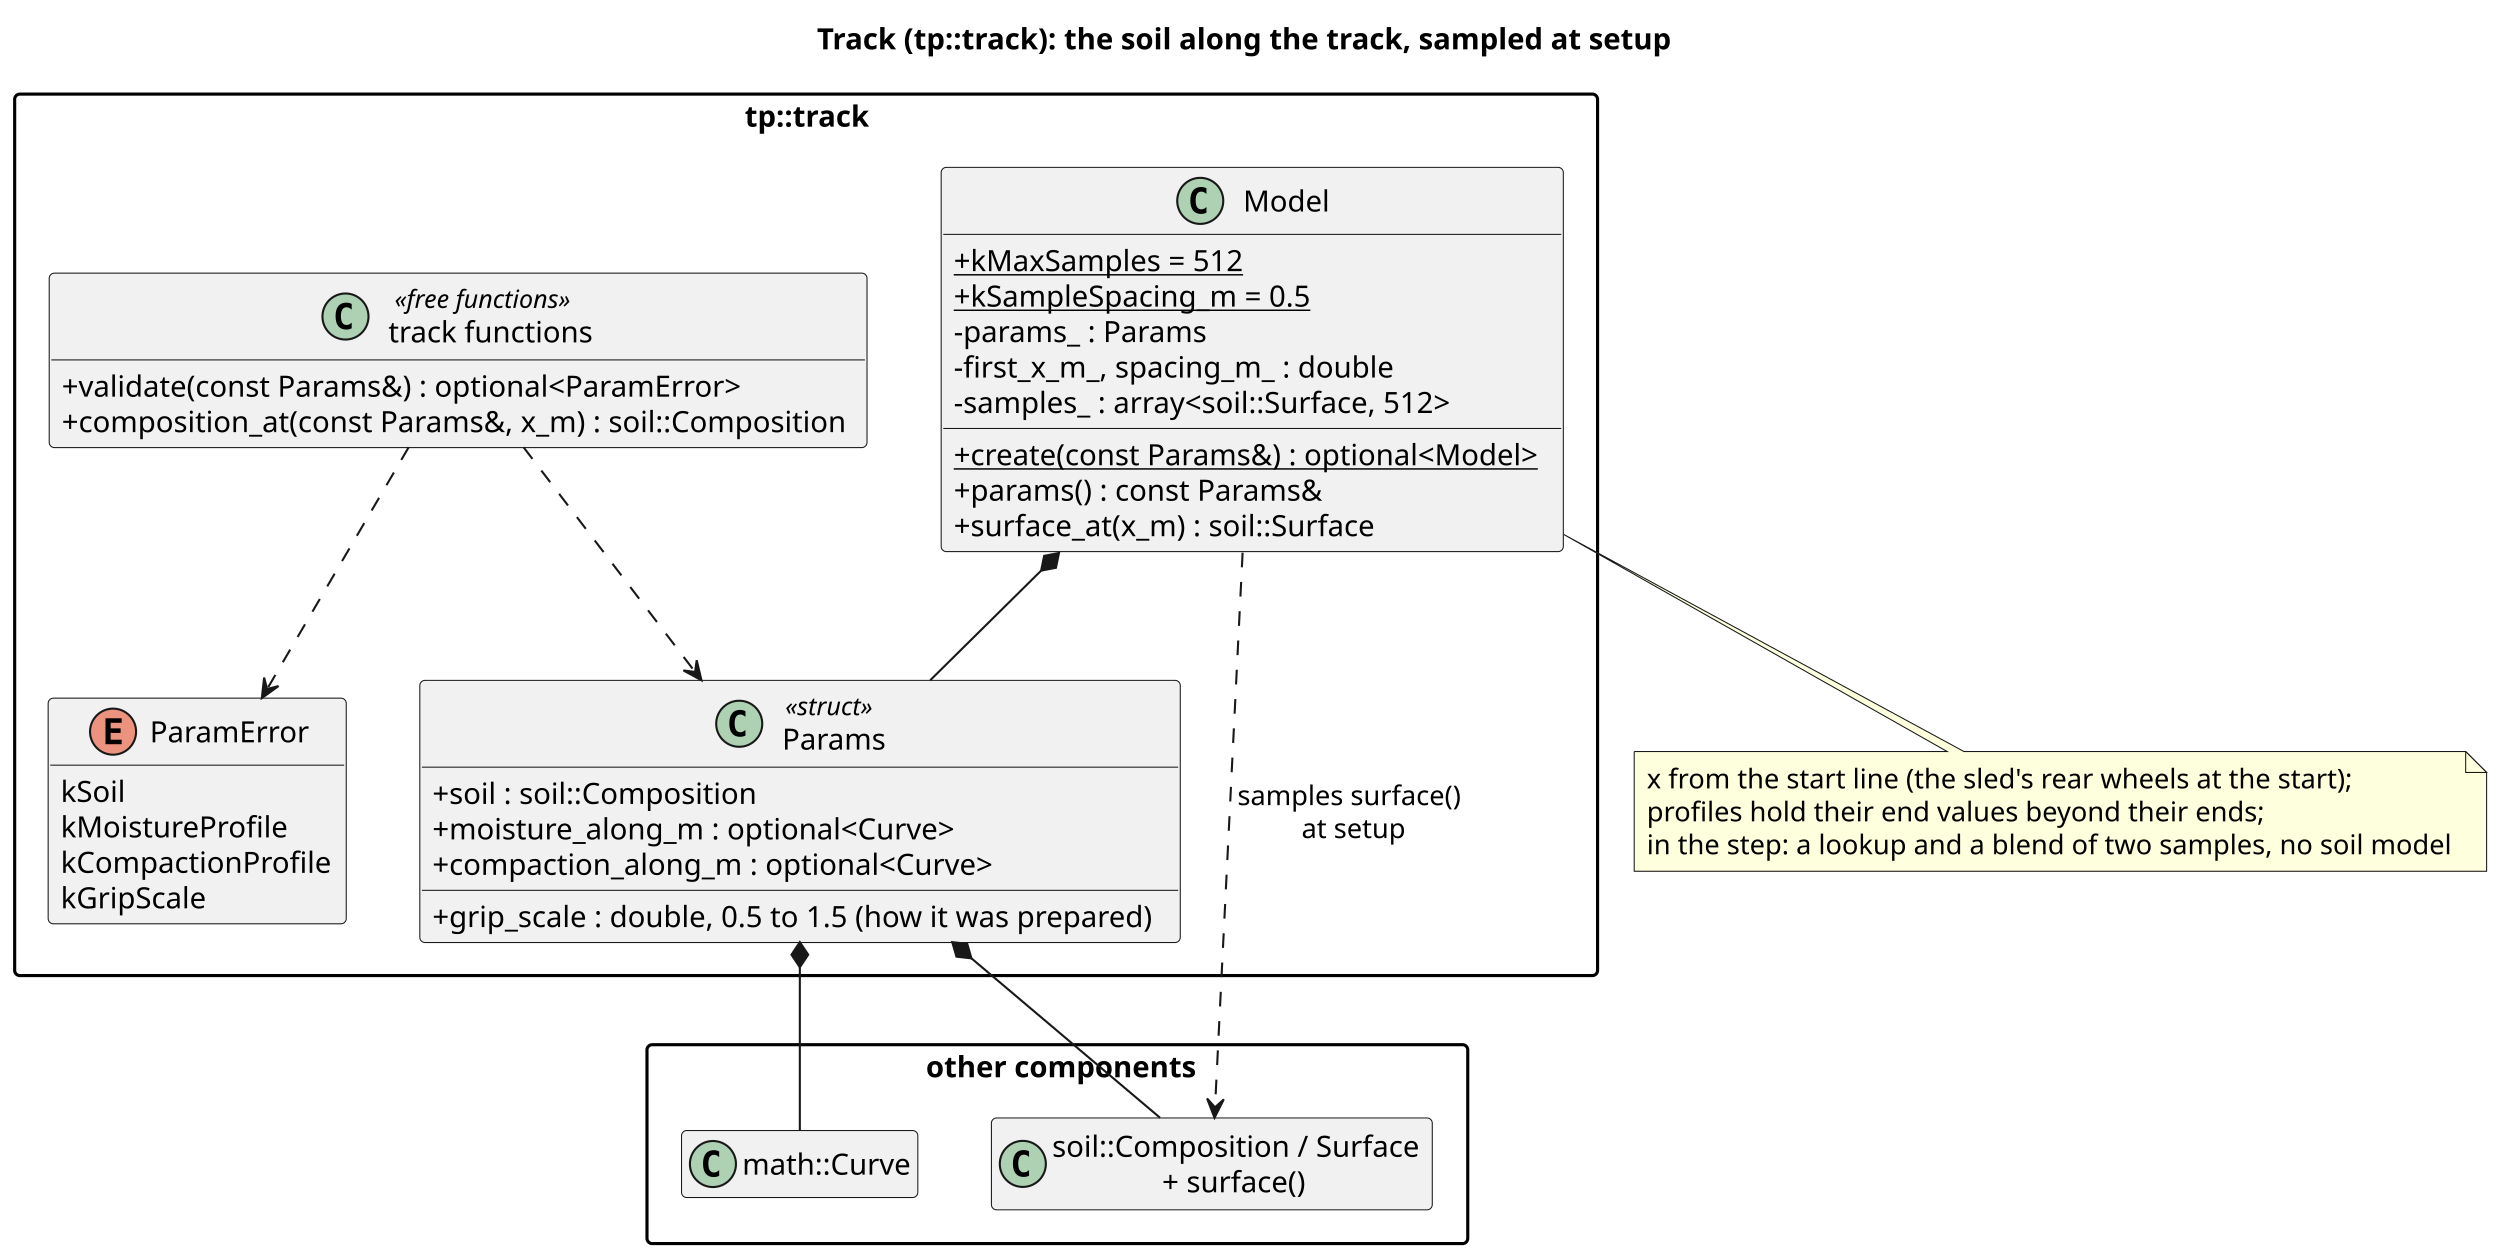
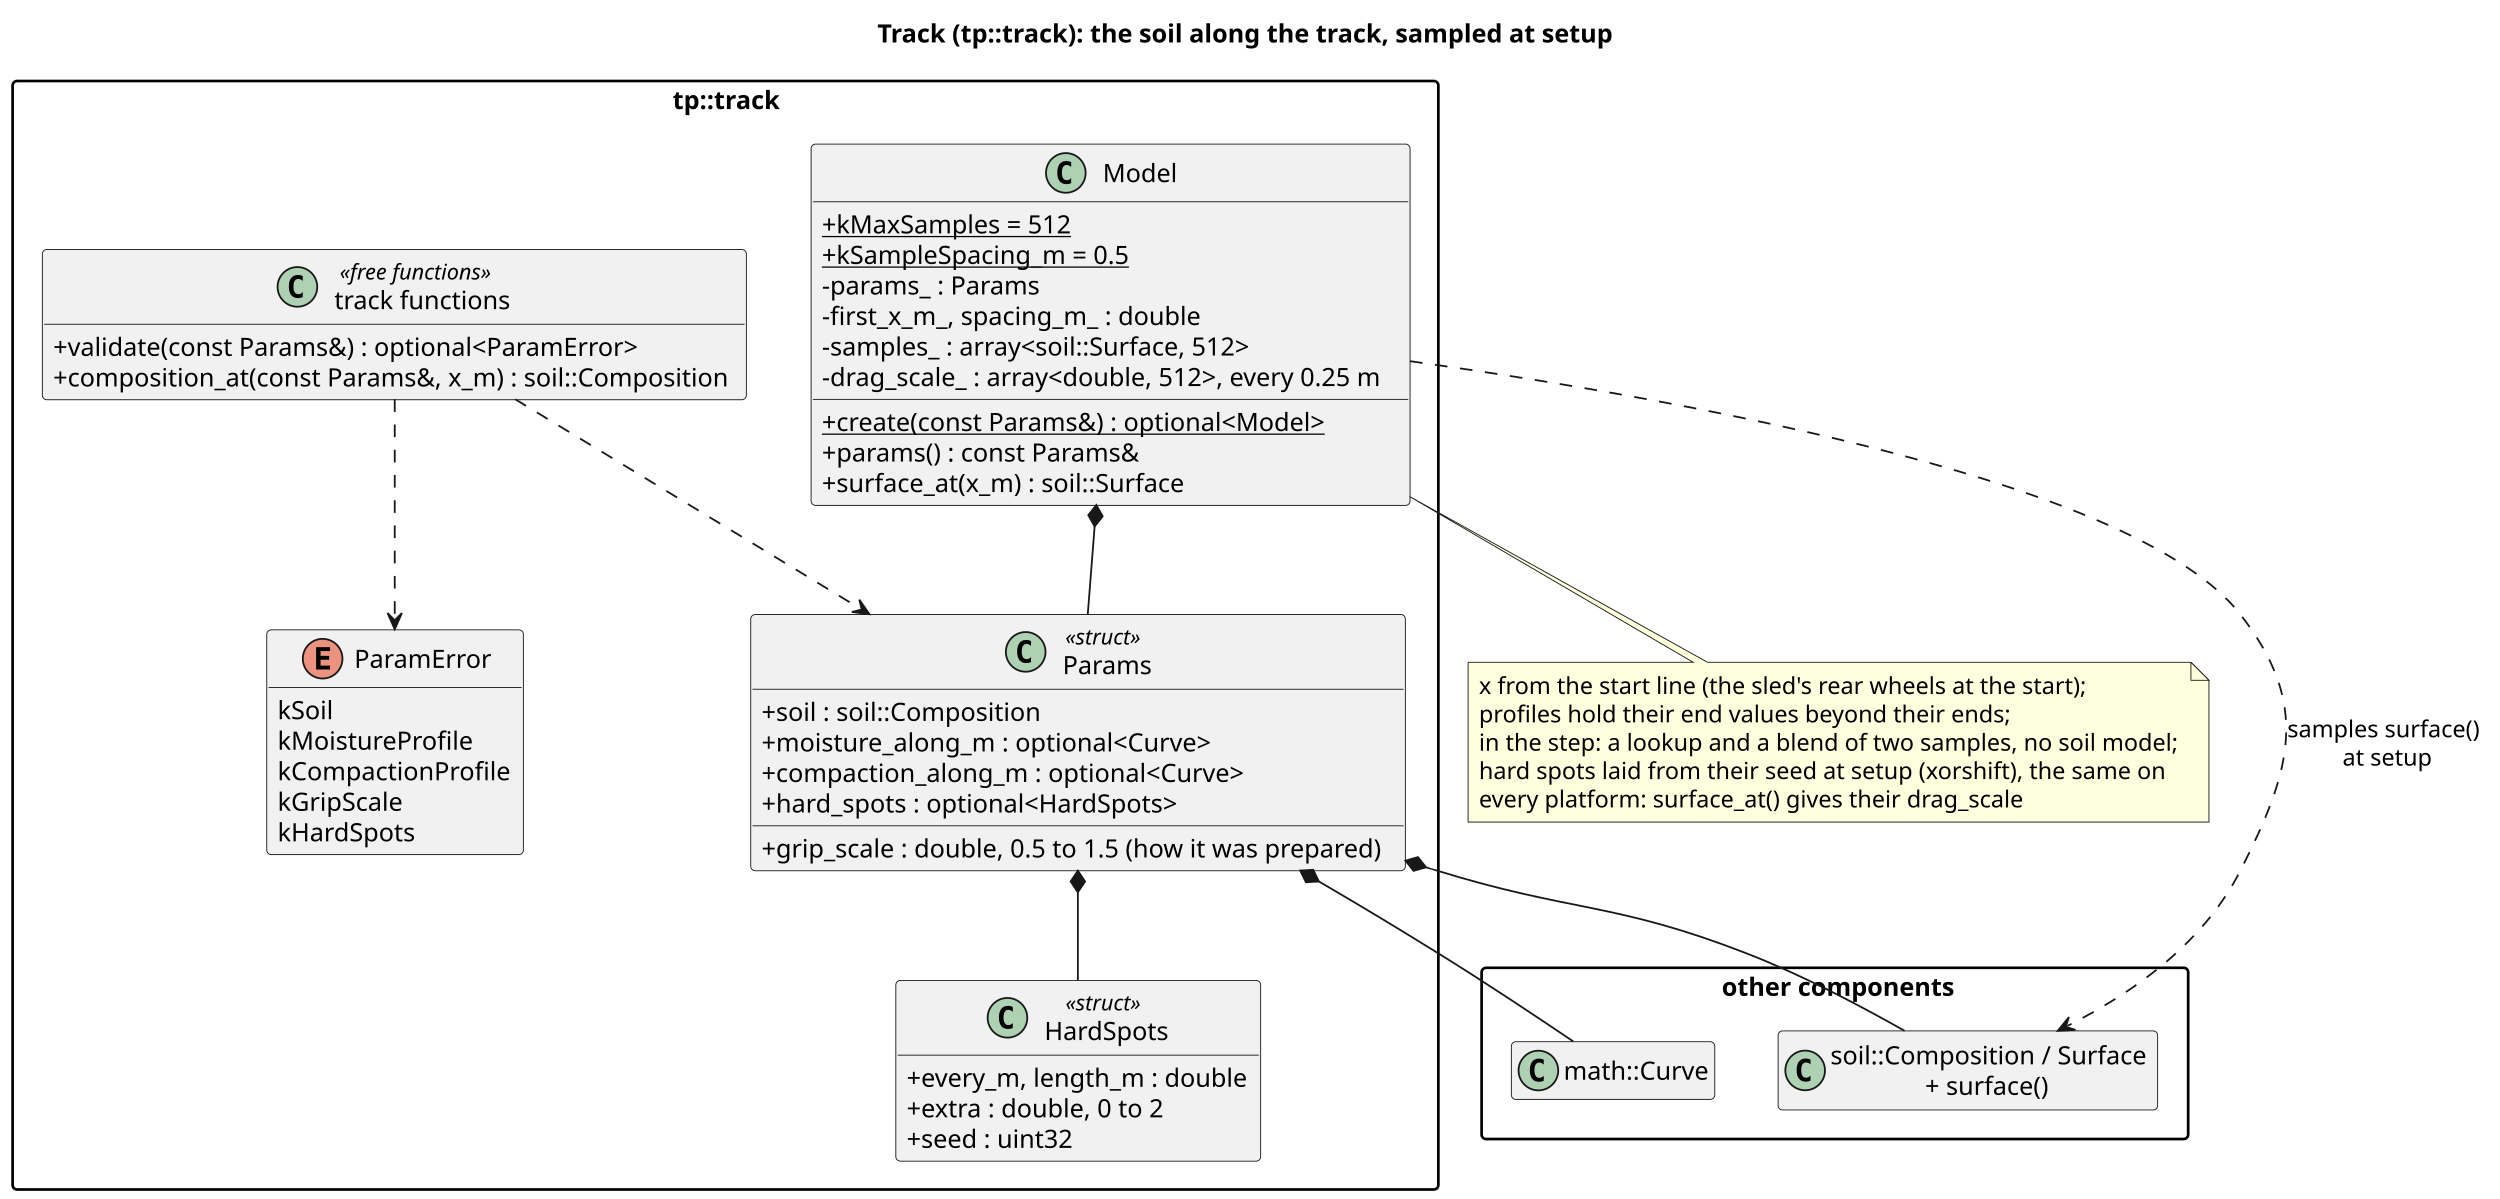
- <svg xmlns="http://www.w3.org/2000/svg" contentStyleType="text/css" height="599px" preserveAspectRatio="none" style="width:1194px;height:599px;background:#FFFFFF;" version="1.1" viewBox="0 0 1194 599" width="1194px" zoomAndPan="magnify">
+ <svg xmlns="http://www.w3.org/2000/svg" contentStyleType="text/css" height="665px" preserveAspectRatio="none" style="width:1387px;height:665px;background:#FFFFFF;" version="1.1" viewBox="0 0 1387 665" width="1387px" zoomAndPan="magnify">
  <defs />
  <g>
-     <text fill="#000000" font-family="sans-serif" font-size="14" font-weight="bold" lengthAdjust="spacing" textLength="400.292" x="390.155" y="23.562">Track (tp::track): the soil along the track, sampled at setup</text>
+     <text fill="#000000" font-family="sans-serif" font-size="14" font-weight="bold" lengthAdjust="spacing" textLength="400.292" x="486.753" y="23.562">Track (tp::track): the soil along the track, sampled at setup</text>
    <g id="cluster_other components">
-       <rect fill="none" height="95" rx="2.5" ry="2.5" style="stroke:#000000;stroke-width:1.5;" width="392" x="309" y="498.94" />
-       <text fill="#000000" font-family="sans-serif" font-size="14" font-weight="bold" lengthAdjust="spacing" textLength="125.535" x="442.232" y="514.502">other components</text>
+       <rect fill="none" height="95" rx="2.5" ry="2.5" style="stroke:#000000;stroke-width:1.5;" width="392" x="822" y="536.939" />
+       <text fill="#000000" font-family="sans-serif" font-size="14" font-weight="bold" lengthAdjust="spacing" textLength="125.535" x="955.232" y="552.502">other components</text>
    </g>
    <g id="cluster_tp::track">
-       <rect fill="none" height="421" rx="2.5" ry="2.5" style="stroke:#000000;stroke-width:1.5;" width="756" x="7" y="44.94" />
-       <text fill="#000000" font-family="sans-serif" font-size="14" font-weight="bold" lengthAdjust="spacing" textLength="58.618" x="355.691" y="60.502">tp::track</text>
+       <rect fill="none" height="615" rx="2.5" ry="2.5" style="stroke:#000000;stroke-width:1.5;" width="791" x="7" y="44.94" />
+       <text fill="#000000" font-family="sans-serif" font-size="14" font-weight="bold" lengthAdjust="spacing" textLength="58.618" x="373.191" y="60.502">tp::track</text>
    </g>
    <g id="elem_Soil">
-       <rect codeLine="7" fill="#F1F1F1" height="43.879" id="Soil" rx="2.5" ry="2.5" style="stroke:#181818;stroke-width:0.5;" width="210.555" x="473.5" y="533.939" />
-       <ellipse cx="488.5" cy="555.879" fill="#ADD1B2" rx="11" ry="11" style="stroke:#181818;stroke-width:1.0;" />
-       <path d="M491.469,561.519 Q490.891,561.816 490.25,561.957 Q489.609,562.113 488.906,562.113 Q486.406,562.113 485.078,560.473 Q483.766,558.816 483.766,555.691 Q483.766,552.566 485.078,550.91 Q486.406,549.254 488.906,549.254 Q489.609,549.254 490.25,549.41 Q490.906,549.566 491.469,549.863 L491.469,552.582 Q490.844,552.004 490.25,551.738 Q489.656,551.457 489.031,551.457 Q487.688,551.457 487,552.535 Q486.312,553.598 486.312,555.691 Q486.312,557.785 487,558.863 Q487.688,559.926 489.031,559.926 Q489.656,559.926 490.25,559.66 Q490.844,559.379 491.469,558.801 L491.469,561.519 Z " fill="#000000" />
-       <text fill="#000000" font-family="sans-serif" font-size="14" lengthAdjust="spacing" textLength="178.555" x="502.5" y="552.502">soil::Composition / Surface</text>
-       <text fill="#000000" font-family="sans-serif" font-size="14" lengthAdjust="spacing" textLength="73.555" x="555" y="569.441">+ surface()</text>
+       <rect codeLine="7" fill="#F1F1F1" height="43.879" id="Soil" rx="2.5" ry="2.5" style="stroke:#181818;stroke-width:0.5;" width="210.555" x="986.5" y="571.939" />
+       <ellipse cx="1001.5" cy="593.879" fill="#ADD1B2" rx="11" ry="11" style="stroke:#181818;stroke-width:1.0;" />
+       <path d="M1004.469,599.519 Q1003.891,599.816 1003.25,599.957 Q1002.609,600.113 1001.906,600.113 Q999.406,600.113 998.078,598.473 Q996.766,596.816 996.766,593.691 Q996.766,590.566 998.078,588.91 Q999.406,587.254 1001.906,587.254 Q1002.609,587.254 1003.25,587.41 Q1003.906,587.566 1004.469,587.863 L1004.469,590.582 Q1003.844,590.004 1003.25,589.738 Q1002.656,589.457 1002.031,589.457 Q1000.688,589.457 1000,590.535 Q999.312,591.598 999.312,593.691 Q999.312,595.785 1000,596.863 Q1000.688,597.926 1002.031,597.926 Q1002.656,597.926 1003.25,597.66 Q1003.844,597.379 1004.469,596.801 L1004.469,599.519 Z " fill="#000000" />
+       <text fill="#000000" font-family="sans-serif" font-size="14" lengthAdjust="spacing" textLength="178.555" x="1015.5" y="590.502">soil::Composition / Surface</text>
+       <text fill="#000000" font-family="sans-serif" font-size="14" lengthAdjust="spacing" textLength="73.555" x="1068" y="607.441">+ surface()</text>
    </g>
    <g id="elem_Curve">
-       <rect codeLine="8" fill="#F1F1F1" height="32" id="Curve" rx="2.5" ry="2.5" style="stroke:#181818;stroke-width:0.5;" width="112.856" x="325.5" y="539.939" />
-       <ellipse cx="340.5" cy="555.939" fill="#ADD1B2" rx="11" ry="11" style="stroke:#181818;stroke-width:1.0;" />
-       <path d="M343.469,561.58 Q342.891,561.877 342.25,562.018 Q341.609,562.174 340.906,562.174 Q338.406,562.174 337.078,560.533 Q335.766,558.877 335.766,555.752 Q335.766,552.627 337.078,550.971 Q338.406,549.314 340.906,549.314 Q341.609,549.314 342.25,549.471 Q342.906,549.627 343.469,549.924 L343.469,552.643 Q342.844,552.064 342.25,551.799 Q341.656,551.518 341.031,551.518 Q339.688,551.518 339,552.596 Q338.312,553.658 338.312,555.752 Q338.312,557.846 339,558.924 Q339.688,559.986 341.031,559.986 Q341.656,559.986 342.25,559.721 Q342.844,559.439 343.469,558.861 L343.469,561.58 Z " fill="#000000" />
-       <text fill="#000000" font-family="sans-serif" font-size="14" lengthAdjust="spacing" textLength="80.856" x="354.5" y="561.032">math::Curve</text>
+       <rect codeLine="8" fill="#F1F1F1" height="32" id="Curve" rx="2.5" ry="2.5" style="stroke:#181818;stroke-width:0.5;" width="112.856" x="838.5" y="577.939" />
+       <ellipse cx="853.5" cy="593.939" fill="#ADD1B2" rx="11" ry="11" style="stroke:#181818;stroke-width:1.0;" />
+       <path d="M856.469,599.58 Q855.891,599.877 855.25,600.018 Q854.609,600.174 853.906,600.174 Q851.406,600.174 850.078,598.533 Q848.766,596.877 848.766,593.752 Q848.766,590.627 850.078,588.971 Q851.406,587.314 853.906,587.314 Q854.609,587.314 855.25,587.471 Q855.906,587.627 856.469,587.924 L856.469,590.643 Q855.844,590.064 855.25,589.799 Q854.656,589.518 854.031,589.518 Q852.688,589.518 852,590.596 Q851.312,591.658 851.312,593.752 Q851.312,595.846 852,596.924 Q852.688,597.986 854.031,597.986 Q854.656,597.986 855.25,597.721 Q855.844,597.439 856.469,596.861 L856.469,599.58 Z " fill="#000000" />
+       <text fill="#000000" font-family="sans-serif" font-size="14" lengthAdjust="spacing" textLength="80.856" x="867.5" y="599.032">math::Curve</text>
    </g>
    <g id="elem_Params">
-       <rect codeLine="12" fill="#F1F1F1" height="125.217" id="Params" rx="2.5" ry="2.5" style="stroke:#181818;stroke-width:0.5;" width="363.196" x="200.5" y="324.94" />
-       <ellipse cx="353.054" cy="345.669" fill="#ADD1B2" rx="11" ry="11" style="stroke:#181818;stroke-width:1.0;" />
-       <path d="M356.023,351.31 Q355.445,351.606 354.804,351.747 Q354.164,351.903 353.46,351.903 Q350.96,351.903 349.632,350.263 Q348.32,348.606 348.32,345.481 Q348.32,342.356 349.632,340.7 Q350.96,339.044 353.46,339.044 Q354.164,339.044 354.804,339.2 Q355.46,339.356 356.023,339.653 L356.023,342.372 Q355.398,341.794 354.804,341.528 Q354.21,341.247 353.585,341.247 Q352.242,341.247 351.554,342.325 Q350.867,343.388 350.867,345.481 Q350.867,347.575 351.554,348.653 Q352.242,349.716 353.585,349.716 Q354.21,349.716 354.804,349.45 Q355.398,349.169 356.023,348.591 L356.023,351.31 Z " fill="#000000" />
-       <text fill="#000000" font-family="sans-serif" font-size="12" font-style="italic" lengthAdjust="spacing" textLength="46.676" x="375.01" y="341.565">«struct»</text>
-       <text fill="#000000" font-family="sans-serif" font-size="14" lengthAdjust="spacing" textLength="49.588" x="373.554" y="358.022">Params</text>
-       <line style="stroke:#181818;stroke-width:0.5;" x1="201.5" x2="562.696" y1="366.398" y2="366.398" />
-       <text fill="#000000" font-family="sans-serif" font-size="14" lengthAdjust="spacing" textLength="157.637" x="206.5" y="383.961">+soil : soil::Composition</text>
-       <text fill="#000000" font-family="sans-serif" font-size="14" lengthAdjust="spacing" textLength="251.624" x="206.5" y="400.9">+moisture_along_m : optional&lt;Curve&gt;</text>
-       <text fill="#000000" font-family="sans-serif" font-size="14" lengthAdjust="spacing" textLength="271.619" x="206.5" y="417.84">+compaction_along_m : optional&lt;Curve&gt;</text>
-       <line style="stroke:#181818;stroke-width:0.5;" x1="201.5" x2="562.696" y1="425.217" y2="425.217" />
-       <text fill="#000000" font-family="sans-serif" font-size="14" lengthAdjust="spacing" textLength="351.196" x="206.5" y="442.779">+grip_scale : double, 0.5 to 1.5 (how it was prepared)</text>
+       <rect codeLine="12" fill="#F1F1F1" height="142.156" id="Params" rx="2.5" ry="2.5" style="stroke:#181818;stroke-width:0.5;" width="363.196" x="416.5" y="340.94" />
+       <ellipse cx="569.054" cy="361.669" fill="#ADD1B2" rx="11" ry="11" style="stroke:#181818;stroke-width:1.0;" />
+       <path d="M572.023,367.31 Q571.445,367.606 570.804,367.747 Q570.164,367.903 569.46,367.903 Q566.96,367.903 565.632,366.263 Q564.32,364.606 564.32,361.481 Q564.32,358.356 565.632,356.7 Q566.96,355.044 569.46,355.044 Q570.164,355.044 570.804,355.2 Q571.46,355.356 572.023,355.653 L572.023,358.372 Q571.398,357.794 570.804,357.528 Q570.21,357.247 569.585,357.247 Q568.242,357.247 567.554,358.325 Q566.867,359.388 566.867,361.481 Q566.867,363.575 567.554,364.653 Q568.242,365.716 569.585,365.716 Q570.21,365.716 570.804,365.45 Q571.398,365.169 572.023,364.591 L572.023,367.31 Z " fill="#000000" />
+       <text fill="#000000" font-family="sans-serif" font-size="12" font-style="italic" lengthAdjust="spacing" textLength="46.676" x="591.01" y="357.565">«struct»</text>
+       <text fill="#000000" font-family="sans-serif" font-size="14" lengthAdjust="spacing" textLength="49.588" x="589.554" y="374.022">Params</text>
+       <line style="stroke:#181818;stroke-width:0.5;" x1="417.5" x2="778.696" y1="382.398" y2="382.398" />
+       <text fill="#000000" font-family="sans-serif" font-size="14" lengthAdjust="spacing" textLength="157.637" x="422.5" y="399.961">+soil : soil::Composition</text>
+       <text fill="#000000" font-family="sans-serif" font-size="14" lengthAdjust="spacing" textLength="251.624" x="422.5" y="416.9">+moisture_along_m : optional&lt;Curve&gt;</text>
+       <text fill="#000000" font-family="sans-serif" font-size="14" lengthAdjust="spacing" textLength="271.619" x="422.5" y="433.84">+compaction_along_m : optional&lt;Curve&gt;</text>
+       <text fill="#000000" font-family="sans-serif" font-size="14" lengthAdjust="spacing" textLength="235.273" x="422.5" y="450.779">+hard_spots : optional&lt;HardSpots&gt;</text>
+       <line style="stroke:#181818;stroke-width:0.5;" x1="417.5" x2="778.696" y1="458.156" y2="458.156" />
+       <text fill="#000000" font-family="sans-serif" font-size="14" lengthAdjust="spacing" textLength="351.196" x="422.5" y="475.719">+grip_scale : double, 0.5 to 1.5 (how it was prepared)</text>
+     </g>
+     <g id="elem_HardSpots">
+       <rect codeLine="19" fill="#F1F1F1" height="100.277" id="HardSpots" rx="2.5" ry="2.5" style="stroke:#181818;stroke-width:0.5;" width="202.408" x="497" y="543.939" />
+       <ellipse cx="558.94" cy="564.669" fill="#ADD1B2" rx="11" ry="11" style="stroke:#181818;stroke-width:1.0;" />
+       <path d="M561.909,570.31 Q561.331,570.606 560.69,570.747 Q560.05,570.903 559.347,570.903 Q556.847,570.903 555.519,569.263 Q554.206,567.606 554.206,564.481 Q554.206,561.356 555.519,559.7 Q556.847,558.044 559.347,558.044 Q560.05,558.044 560.69,558.2 Q561.347,558.356 561.909,558.653 L561.909,561.372 Q561.284,560.794 560.69,560.528 Q560.097,560.247 559.472,560.247 Q558.128,560.247 557.44,561.325 Q556.753,562.388 556.753,564.481 Q556.753,566.575 557.44,567.653 Q558.128,568.716 559.472,568.716 Q560.097,568.716 560.69,568.45 Q561.284,568.169 561.909,567.591 L561.909,570.31 Z " fill="#000000" />
+       <text fill="#000000" font-family="sans-serif" font-size="12" font-style="italic" lengthAdjust="spacing" textLength="46.676" x="591.116" y="560.564">«struct»</text>
+       <text fill="#000000" font-family="sans-serif" font-size="14" lengthAdjust="spacing" textLength="70.027" x="579.44" y="577.021">HardSpots</text>
+       <line style="stroke:#181818;stroke-width:0.5;" x1="498" x2="698.408" y1="585.398" y2="585.398" />
+       <text fill="#000000" font-family="sans-serif" font-size="14" lengthAdjust="spacing" textLength="190.408" x="503" y="602.961">+every_m, length_m : double</text>
+       <text fill="#000000" font-family="sans-serif" font-size="14" lengthAdjust="spacing" textLength="146.248" x="503" y="619.9">+extra : double, 0 to 2</text>
+       <text fill="#000000" font-family="sans-serif" font-size="14" lengthAdjust="spacing" textLength="95.163" x="503" y="636.84">+seed : uint32</text>
    </g>
    <g id="elem_Model">
-       <rect codeLine="18" fill="#F1F1F1" height="183.516" id="Model" rx="2.5" ry="2.5" style="stroke:#181818;stroke-width:0.5;" width="297.141" x="449.5" y="79.939" />
-       <ellipse cx="573.237" cy="95.939" fill="#ADD1B2" rx="11" ry="11" style="stroke:#181818;stroke-width:1.0;" />
-       <path d="M576.206,101.58 Q575.628,101.877 574.987,102.018 Q574.347,102.174 573.644,102.174 Q571.144,102.174 569.815,100.533 Q568.503,98.877 568.503,95.752 Q568.503,92.627 569.815,90.971 Q571.144,89.314 573.644,89.314 Q574.347,89.314 574.987,89.471 Q575.644,89.627 576.206,89.924 L576.206,92.643 Q575.581,92.064 574.987,91.799 Q574.394,91.518 573.769,91.518 Q572.425,91.518 571.737,92.596 Q571.05,93.658 571.05,95.752 Q571.05,97.846 571.737,98.924 Q572.425,99.986 573.769,99.986 Q574.394,99.986 574.987,99.721 Q575.581,99.439 576.206,98.861 L576.206,101.58 Z " fill="#000000" />
-       <text fill="#000000" font-family="sans-serif" font-size="14" lengthAdjust="spacing" textLength="41.166" x="593.737" y="101.032">Model</text>
-       <line style="stroke:#181818;stroke-width:0.5;" x1="450.5" x2="745.641" y1="111.939" y2="111.939" />
-       <text fill="#000000" font-family="sans-serif" font-size="14" lengthAdjust="spacing" text-decoration="underline" textLength="141.6" x="455.5" y="129.502">+kMaxSamples = 512</text>
-       <text fill="#000000" font-family="sans-serif" font-size="14" lengthAdjust="spacing" text-decoration="underline" textLength="177.003" x="455.5" y="146.441">+kSampleSpacing_m = 0.5</text>
-       <text fill="#000000" font-family="sans-serif" font-size="14" lengthAdjust="spacing" textLength="123.539" x="455.5" y="163.381">-params_ : Params</text>
-       <text fill="#000000" font-family="sans-serif" font-size="14" lengthAdjust="spacing" textLength="213.664" x="455.5" y="180.32">-first_x_m_, spacing_m_ : double</text>
-       <text fill="#000000" font-family="sans-serif" font-size="14" lengthAdjust="spacing" textLength="245.499" x="455.5" y="197.26">-samples_ : array&lt;soil::Surface, 512&gt;</text>
-       <line style="stroke:#181818;stroke-width:0.5;" x1="450.5" x2="745.641" y1="204.637" y2="204.637" />
-       <text fill="#000000" font-family="sans-serif" font-size="14" lengthAdjust="spacing" text-decoration="underline" textLength="285.141" x="455.5" y="222.199">+create(const Params&amp;) : optional&lt;Model&gt;</text>
-       <text fill="#000000" font-family="sans-serif" font-size="14" lengthAdjust="spacing" textLength="179.778" x="455.5" y="239.139">+params() : const Params&amp;</text>
-       <text fill="#000000" font-family="sans-serif" font-size="14" lengthAdjust="spacing" textLength="209.009" x="455.5" y="256.078">+surface_at(x_m) : soil::Surface</text>
+       <rect codeLine="24" fill="#F1F1F1" height="200.455" id="Model" rx="2.5" ry="2.5" style="stroke:#181818;stroke-width:0.5;" width="332.305" x="450" y="79.939" />
+       <ellipse cx="591.319" cy="95.939" fill="#ADD1B2" rx="11" ry="11" style="stroke:#181818;stroke-width:1.0;" />
+       <path d="M594.288,101.58 Q593.71,101.877 593.069,102.018 Q592.429,102.174 591.726,102.174 Q589.226,102.174 587.898,100.533 Q586.585,98.877 586.585,95.752 Q586.585,92.627 587.898,90.971 Q589.226,89.314 591.726,89.314 Q592.429,89.314 593.069,89.471 Q593.726,89.627 594.288,89.924 L594.288,92.643 Q593.663,92.064 593.069,91.799 Q592.476,91.518 591.851,91.518 Q590.507,91.518 589.819,92.596 Q589.132,93.658 589.132,95.752 Q589.132,97.846 589.819,98.924 Q590.507,99.986 591.851,99.986 Q592.476,99.986 593.069,99.721 Q593.663,99.439 594.288,98.861 L594.288,101.58 Z " fill="#000000" />
+       <text fill="#000000" font-family="sans-serif" font-size="14" lengthAdjust="spacing" textLength="41.166" x="611.819" y="101.032">Model</text>
+       <line style="stroke:#181818;stroke-width:0.5;" x1="451" x2="781.305" y1="111.939" y2="111.939" />
+       <text fill="#000000" font-family="sans-serif" font-size="14" lengthAdjust="spacing" text-decoration="underline" textLength="141.6" x="456" y="129.502">+kMaxSamples = 512</text>
+       <text fill="#000000" font-family="sans-serif" font-size="14" lengthAdjust="spacing" text-decoration="underline" textLength="177.003" x="456" y="146.441">+kSampleSpacing_m = 0.5</text>
+       <text fill="#000000" font-family="sans-serif" font-size="14" lengthAdjust="spacing" textLength="123.539" x="456" y="163.381">-params_ : Params</text>
+       <text fill="#000000" font-family="sans-serif" font-size="14" lengthAdjust="spacing" textLength="213.664" x="456" y="180.32">-first_x_m_, spacing_m_ : double</text>
+       <text fill="#000000" font-family="sans-serif" font-size="14" lengthAdjust="spacing" textLength="245.499" x="456" y="197.26">-samples_ : array&lt;soil::Surface, 512&gt;</text>
+       <text fill="#000000" font-family="sans-serif" font-size="14" lengthAdjust="spacing" textLength="320.305" x="456" y="214.199">-drag_scale_ : array&lt;double, 512&gt;, every 0.25 m</text>
+       <line style="stroke:#181818;stroke-width:0.5;" x1="451" x2="781.305" y1="221.576" y2="221.576" />
+       <text fill="#000000" font-family="sans-serif" font-size="14" lengthAdjust="spacing" text-decoration="underline" textLength="285.141" x="456" y="239.139">+create(const Params&amp;) : optional&lt;Model&gt;</text>
+       <text fill="#000000" font-family="sans-serif" font-size="14" lengthAdjust="spacing" textLength="179.778" x="456" y="256.078">+params() : const Params&amp;</text>
+       <text fill="#000000" font-family="sans-serif" font-size="14" lengthAdjust="spacing" textLength="209.009" x="456" y="273.018">+surface_at(x_m) : soil::Surface</text>
    </g>
    <g id="elem_ParamError">
-       <rect codeLine="28" fill="#F1F1F1" height="107.758" id="ParamError" rx="2.5" ry="2.5" style="stroke:#181818;stroke-width:0.5;" width="142.368" x="23" y="333.44" />
-       <ellipse cx="53.997" cy="349.44" fill="#EB937F" rx="11" ry="11" style="stroke:#181818;stroke-width:1.0;" />
-       <path d="M58.106,355.44 L50.388,355.44 L50.388,343.049 L58.106,343.049 L58.106,345.205 L52.841,345.205 L52.841,347.877 L57.606,347.877 L57.606,350.033 L52.841,350.033 L52.841,353.283 L58.106,353.283 L58.106,355.44 Z " fill="#000000" />
-       <text fill="#000000" font-family="sans-serif" font-size="14" lengthAdjust="spacing" textLength="74.819" x="71.552" y="354.532">ParamError</text>
-       <line style="stroke:#181818;stroke-width:0.5;" x1="24" x2="164.368" y1="365.44" y2="365.44" />
-       <text fill="#000000" font-family="sans-serif" font-size="14" lengthAdjust="spacing" textLength="31.842" x="29" y="383.002">kSoil</text>
-       <text fill="#000000" font-family="sans-serif" font-size="14" lengthAdjust="spacing" textLength="108.527" x="29" y="399.941">kMoistureProfile</text>
-       <text fill="#000000" font-family="sans-serif" font-size="14" lengthAdjust="spacing" textLength="130.368" x="29" y="416.881">kCompactionProfile</text>
-       <text fill="#000000" font-family="sans-serif" font-size="14" lengthAdjust="spacing" textLength="71.757" x="29" y="433.82">kGripScale</text>
+       <rect codeLine="35" fill="#F1F1F1" height="124.697" id="ParamError" rx="2.5" ry="2.5" style="stroke:#181818;stroke-width:0.5;" width="142.368" x="148" y="349.44" />
+       <ellipse cx="178.997" cy="365.44" fill="#EB937F" rx="11" ry="11" style="stroke:#181818;stroke-width:1.0;" />
+       <path d="M183.106,371.44 L175.388,371.44 L175.388,359.049 L183.106,359.049 L183.106,361.205 L177.841,361.205 L177.841,363.877 L182.606,363.877 L182.606,366.033 L177.841,366.033 L177.841,369.283 L183.106,369.283 L183.106,371.44 Z " fill="#000000" />
+       <text fill="#000000" font-family="sans-serif" font-size="14" lengthAdjust="spacing" textLength="74.819" x="196.552" y="370.532">ParamError</text>
+       <line style="stroke:#181818;stroke-width:0.5;" x1="149" x2="289.368" y1="381.44" y2="381.44" />
+       <text fill="#000000" font-family="sans-serif" font-size="14" lengthAdjust="spacing" textLength="31.842" x="154" y="399.002">kSoil</text>
+       <text fill="#000000" font-family="sans-serif" font-size="14" lengthAdjust="spacing" textLength="108.527" x="154" y="415.941">kMoistureProfile</text>
+       <text fill="#000000" font-family="sans-serif" font-size="14" lengthAdjust="spacing" textLength="130.368" x="154" y="432.881">kCompactionProfile</text>
+       <text fill="#000000" font-family="sans-serif" font-size="14" lengthAdjust="spacing" textLength="71.757" x="154" y="449.82">kGripScale</text>
+       <text fill="#000000" font-family="sans-serif" font-size="14" lengthAdjust="spacing" textLength="77.711" x="154" y="466.76">kHardSpots</text>
    </g>
    <g id="elem_TrackFns">
-       <rect codeLine="34" fill="#F1F1F1" height="83.338" id="TrackFns" rx="2.5" ry="2.5" style="stroke:#181818;stroke-width:0.5;" width="390.588" x="23.5" y="130.44" />
-       <ellipse cx="165" cy="151.169" fill="#ADD1B2" rx="11" ry="11" style="stroke:#181818;stroke-width:1.0;" />
-       <path d="M167.969,156.81 Q167.391,157.106 166.75,157.247 Q166.11,157.403 165.407,157.403 Q162.907,157.403 161.579,155.763 Q160.266,154.106 160.266,150.981 Q160.266,147.856 161.579,146.2 Q162.907,144.544 165.407,144.544 Q166.11,144.544 166.75,144.7 Q167.407,144.856 167.969,145.153 L167.969,147.872 Q167.344,147.294 166.75,147.028 Q166.157,146.747 165.532,146.747 Q164.188,146.747 163.5,147.825 Q162.813,148.888 162.813,150.981 Q162.813,153.075 163.5,154.153 Q164.188,155.216 165.532,155.216 Q166.157,155.216 166.75,154.95 Q167.344,154.669 167.969,154.091 L167.969,156.81 Z " fill="#000000" />
-       <text fill="#000000" font-family="sans-serif" font-size="12" font-style="italic" lengthAdjust="spacing" textLength="93.188" x="188.45" y="147.065">«free functions»</text>
-       <text fill="#000000" font-family="sans-serif" font-size="14" lengthAdjust="spacing" textLength="99.087" x="185.5" y="163.522">track functions</text>
-       <line style="stroke:#181818;stroke-width:0.5;" x1="24.5" x2="413.088" y1="171.898" y2="171.898" />
-       <text fill="#000000" font-family="sans-serif" font-size="14" lengthAdjust="spacing" textLength="328.446" x="29.5" y="189.461">+validate(const Params&amp;) : optional&lt;ParamError&gt;</text>
-       <text fill="#000000" font-family="sans-serif" font-size="14" lengthAdjust="spacing" textLength="378.588" x="29.5" y="206.4">+composition_at(const Params&amp;, x_m) : soil::Composition</text>
+       <rect codeLine="42" fill="#F1F1F1" height="83.338" id="TrackFns" rx="2.5" ry="2.5" style="stroke:#181818;stroke-width:0.5;" width="390.588" x="23.5" y="138.44" />
+       <ellipse cx="165" cy="159.169" fill="#ADD1B2" rx="11" ry="11" style="stroke:#181818;stroke-width:1.0;" />
+       <path d="M167.969,164.81 Q167.391,165.106 166.75,165.247 Q166.11,165.403 165.407,165.403 Q162.907,165.403 161.579,163.763 Q160.266,162.106 160.266,158.981 Q160.266,155.856 161.579,154.2 Q162.907,152.544 165.407,152.544 Q166.11,152.544 166.75,152.7 Q167.407,152.856 167.969,153.153 L167.969,155.872 Q167.344,155.294 166.75,155.028 Q166.157,154.747 165.532,154.747 Q164.188,154.747 163.5,155.825 Q162.813,156.888 162.813,158.981 Q162.813,161.075 163.5,162.153 Q164.188,163.216 165.532,163.216 Q166.157,163.216 166.75,162.95 Q167.344,162.669 167.969,162.091 L167.969,164.81 Z " fill="#000000" />
+       <text fill="#000000" font-family="sans-serif" font-size="12" font-style="italic" lengthAdjust="spacing" textLength="93.188" x="188.45" y="155.065">«free functions»</text>
+       <text fill="#000000" font-family="sans-serif" font-size="14" lengthAdjust="spacing" textLength="99.087" x="185.5" y="171.522">track functions</text>
+       <line style="stroke:#181818;stroke-width:0.5;" x1="24.5" x2="413.088" y1="179.898" y2="179.898" />
+       <text fill="#000000" font-family="sans-serif" font-size="14" lengthAdjust="spacing" textLength="328.446" x="29.5" y="197.461">+validate(const Params&amp;) : optional&lt;ParamError&gt;</text>
+       <text fill="#000000" font-family="sans-serif" font-size="14" lengthAdjust="spacing" textLength="378.588" x="29.5" y="214.4">+composition_at(const Params&amp;, x_m) : soil::Composition</text>
    </g>
-     <g id="elem_GMN16">
-       <path d="M780.5,358.94 L780.5,416.128 A0,0 0 0 0 780.5,416.128 L1187.602,416.128 A0,0 0 0 0 1187.602,416.128 L1187.602,368.94 L1177.602,358.94 L937.99,358.94 L746.69,255.179 L929.99,358.94 L780.5,358.94 A0,0 0 0 0 780.5,358.94 " fill="#FEFFDD" style="stroke:#181818;stroke-width:0.5;" />
-       <path d="M1177.602,358.94 L1177.602,368.94 L1187.602,368.94 L1177.602,358.94 " fill="#FEFFDD" style="stroke:#181818;stroke-width:0.5;" />
-       <text fill="#000000" font-family="sans-serif" font-size="13" lengthAdjust="spacing" textLength="340.869" x="786.5" y="376.533">x from the start line (the sled's rear wheels at the start);</text>
-       <text fill="#000000" font-family="sans-serif" font-size="13" lengthAdjust="spacing" textLength="296.893" x="786.5" y="392.263">profiles hold their end values beyond their ends;</text>
-       <text fill="#000000" font-family="sans-serif" font-size="13" lengthAdjust="spacing" textLength="386.103" x="786.5" y="407.992">in the step: a lookup and a blend of two samples, no soil model</text>
+     <g id="elem_GMN18">
+       <path d="M814.5,367.44 L814.5,456.087 A0,0 0 0 0 814.5,456.087 L1225.525,456.087 A0,0 0 0 0 1225.525,456.087 L1225.525,377.44 L1215.525,367.44 L947.35,367.44 L782.07,275.49 L939.35,367.44 L814.5,367.44 A0,0 0 0 0 814.5,367.44 " fill="#FEFFDD" style="stroke:#181818;stroke-width:0.5;" />
+       <path d="M1215.525,367.44 L1215.525,377.44 L1225.525,377.44 L1215.525,367.44 " fill="#FEFFDD" style="stroke:#181818;stroke-width:0.5;" />
+       <text fill="#000000" font-family="sans-serif" font-size="13" lengthAdjust="spacing" textLength="340.869" x="820.5" y="385.033">x from the start line (the sled's rear wheels at the start);</text>
+       <text fill="#000000" font-family="sans-serif" font-size="13" lengthAdjust="spacing" textLength="296.893" x="820.5" y="400.763">profiles hold their end values beyond their ends;</text>
+       <text fill="#000000" font-family="sans-serif" font-size="13" lengthAdjust="spacing" textLength="390.025" x="820.5" y="416.492">in the step: a lookup and a blend of two samples, no soil model;</text>
+       <text fill="#000000" font-family="sans-serif" font-size="13" lengthAdjust="spacing" textLength="383.57" x="820.5" y="432.222">hard spots laid from their seed at setup (xorshift), the same on</text>
+       <text fill="#000000" font-family="sans-serif" font-size="13" lengthAdjust="spacing" textLength="308.566" x="820.5" y="447.951">every platform: surface_at() gives their drag_scale</text>
    </g>
    <g id="link_Model_Params">
-       <path codeLine="38" d="M497.238,272.537 C476.488,293.057 463.47,305.92 444.28,324.88 " fill="none" id="Model-backto-Params" style="stroke:#181818;stroke-width:1.0;" />
-       <polygon fill="#181818" points="505.77,264.099,498.691,265.474,497.238,272.537,504.316,271.163,505.77,264.099" style="stroke:#181818;stroke-width:1.0;" />
+       <path codeLine="46" d="M607.303,292.113 C605.703,312.543 604.99,321.68 603.49,340.81 " fill="none" id="Model-backto-Params" style="stroke:#181818;stroke-width:1.0;" />
+       <polygon fill="#181818" points="608.24,280.149,603.784,285.819,607.303,292.113,611.759,286.443,608.24,280.149" style="stroke:#181818;stroke-width:1.0;" />
+     </g>
+     <g id="link_Params_HardSpots">
+       <path codeLine="47" d="M598,495.05 C598,515.38 598,525.139 598,543.889 " fill="none" id="Params-backto-HardSpots" style="stroke:#181818;stroke-width:1.0;" />
+       <polygon fill="#181818" points="598,483.05,594,489.05,598,495.05,602,489.05,598,483.05" style="stroke:#181818;stroke-width:1.0;" />
    </g>
    <g id="link_TrackFns_Params">
-       <path codeLine="39" d="M250.04,213.6 C274.06,245.06 304.069,284.37 331.379,320.14 " fill="none" id="TrackFns-to-Params" style="stroke:#181818;stroke-width:1.0;stroke-dasharray:7.0,7.0;" />
-       <polygon fill="#181818" points="335.02,324.909,332.738,315.329,331.986,320.935,326.379,320.183,335.02,324.909" style="stroke:#181818;stroke-width:1.0;" />
+       <path codeLine="48" d="M285.89,221.53 C340.18,254.48 412.881,298.596 477.241,337.656 " fill="none" id="TrackFns-to-Params" style="stroke:#181818;stroke-width:1.0;stroke-dasharray:7.0,7.0;" />
+       <polygon fill="#181818" points="482.37,340.769,476.751,332.68,478.096,338.175,472.601,339.519,482.37,340.769" style="stroke:#181818;stroke-width:1.0;" />
    </g>
    <g id="link_TrackFns_ParamError">
-       <path codeLine="40" d="M195.19,213.6 C175.29,247.6 149.782,291.162 128.082,328.222 " fill="none" id="TrackFns-to-ParamError" style="stroke:#181818;stroke-width:1.0;stroke-dasharray:7.0,7.0;" />
-       <polygon fill="#181818" points="125.05,333.399,133.049,327.654,127.576,329.085,126.146,323.612,125.05,333.399" style="stroke:#181818;stroke-width:1.0;" />
+       <path codeLine="49" d="M219,221.53 C219,256.87 219,302.63 219,343.11 " fill="none" id="TrackFns-to-ParamError" style="stroke:#181818;stroke-width:1.0;stroke-dasharray:7.0,7.0;" />
+       <polygon fill="#181818" points="219,349.11,223,340.11,219,344.11,215,340.11,219,349.11" style="stroke:#181818;stroke-width:1.0;" />
    </g>
    <g id="link_Params_Curve">
-       <path codeLine="42" d="M382,461.969 C382,494.389 382,519.539 382,539.799 " fill="none" id="Params-backto-Curve" style="stroke:#181818;stroke-width:1.0;" />
-       <polygon fill="#181818" points="382,449.969,378,455.969,382,461.969,386,455.969,382,449.969" style="stroke:#181818;stroke-width:1.0;" />
+       <path codeLine="51" d="M731.721,489.043 C757.221,503.943 773.43,513.73 798,528.939 C824.07,545.08 853.38,564.62 872.89,577.83 " fill="none" id="Params-backto-Curve" style="stroke:#181818;stroke-width:1.0;" />
+       <polygon fill="#181818" points="721.36,482.99,724.523,489.47,731.721,489.043,728.558,482.563,721.36,482.99" style="stroke:#181818;stroke-width:1.0;" />
    </g>
    <g id="link_Params_Soil">
-       <path codeLine="43" d="M463.966,457.715 C498.816,487.165 529.12,512.779 554.03,533.84 " fill="none" id="Params-backto-Soil" style="stroke:#181818;stroke-width:1.0;" />
-       <polygon fill="#181818" points="454.8,449.969,456.801,456.897,463.966,457.715,461.965,450.787,454.8,449.969" style="stroke:#181818;stroke-width:1.0;" />
+       <path codeLine="52" d="M791.169,481.168 C796.979,483.028 791.31,481.18 797,482.94 C872.6,506.31 895.24,500.279 969,528.939 C999.63,540.84 1032.56,558.24 1056.64,571.899 " fill="none" id="Params-backto-Soil" style="stroke:#181818;stroke-width:1.0;" />
+       <polygon fill="#181818" points="779.74,477.51,784.235,483.148,791.169,481.168,786.674,475.529,779.74,477.51" style="stroke:#181818;stroke-width:1.0;" />
    </g>
    <g id="link_Model_Soil">
-       <path codeLine="44" d="M593.47,263.95 C589.03,353.329 582.858,477.387 580.348,527.847 " fill="none" id="Model-to-Soil" style="stroke:#181818;stroke-width:1.0;stroke-dasharray:7.0,7.0;" />
-       <polygon fill="#181818" points="580.05,533.84,584.492,525.049,580.298,528.846,576.502,524.652,580.05,533.84" style="stroke:#181818;stroke-width:1.0;" />
-       <text fill="#000000" font-family="sans-serif" font-size="13" lengthAdjust="spacing" textLength="110.798" x="591" y="384.533">samples surface()</text>
-       <text fill="#000000" font-family="sans-serif" font-size="13" lengthAdjust="spacing" textLength="49.55" x="621.624" y="400.263">at setup</text>
+       <path codeLine="53" d="M782.26,200.369 C948.36,223.609 1186.87,268.69 1243,340.94 C1281.72,390.779 1271.62,426.69 1243,482.94 C1221.9,524.419 1182.361,551.245 1146.981,569.195 " fill="none" id="Model-to-Soil" style="stroke:#181818;stroke-width:1.0;stroke-dasharray:7.0,7.0;" />
+       <polygon fill="#181818" points="1141.63,571.909,1151.466,571.405,1146.089,569.647,1147.846,564.27,1141.63,571.909" style="stroke:#181818;stroke-width:1.0;" />
+       <text fill="#000000" font-family="sans-serif" font-size="13" lengthAdjust="spacing" textLength="110.798" x="1269" y="409.033">samples surface()</text>
+       <text fill="#000000" font-family="sans-serif" font-size="13" lengthAdjust="spacing" textLength="49.55" x="1299.624" y="424.763">at setup</text>
    </g>
  </g>
</svg>
